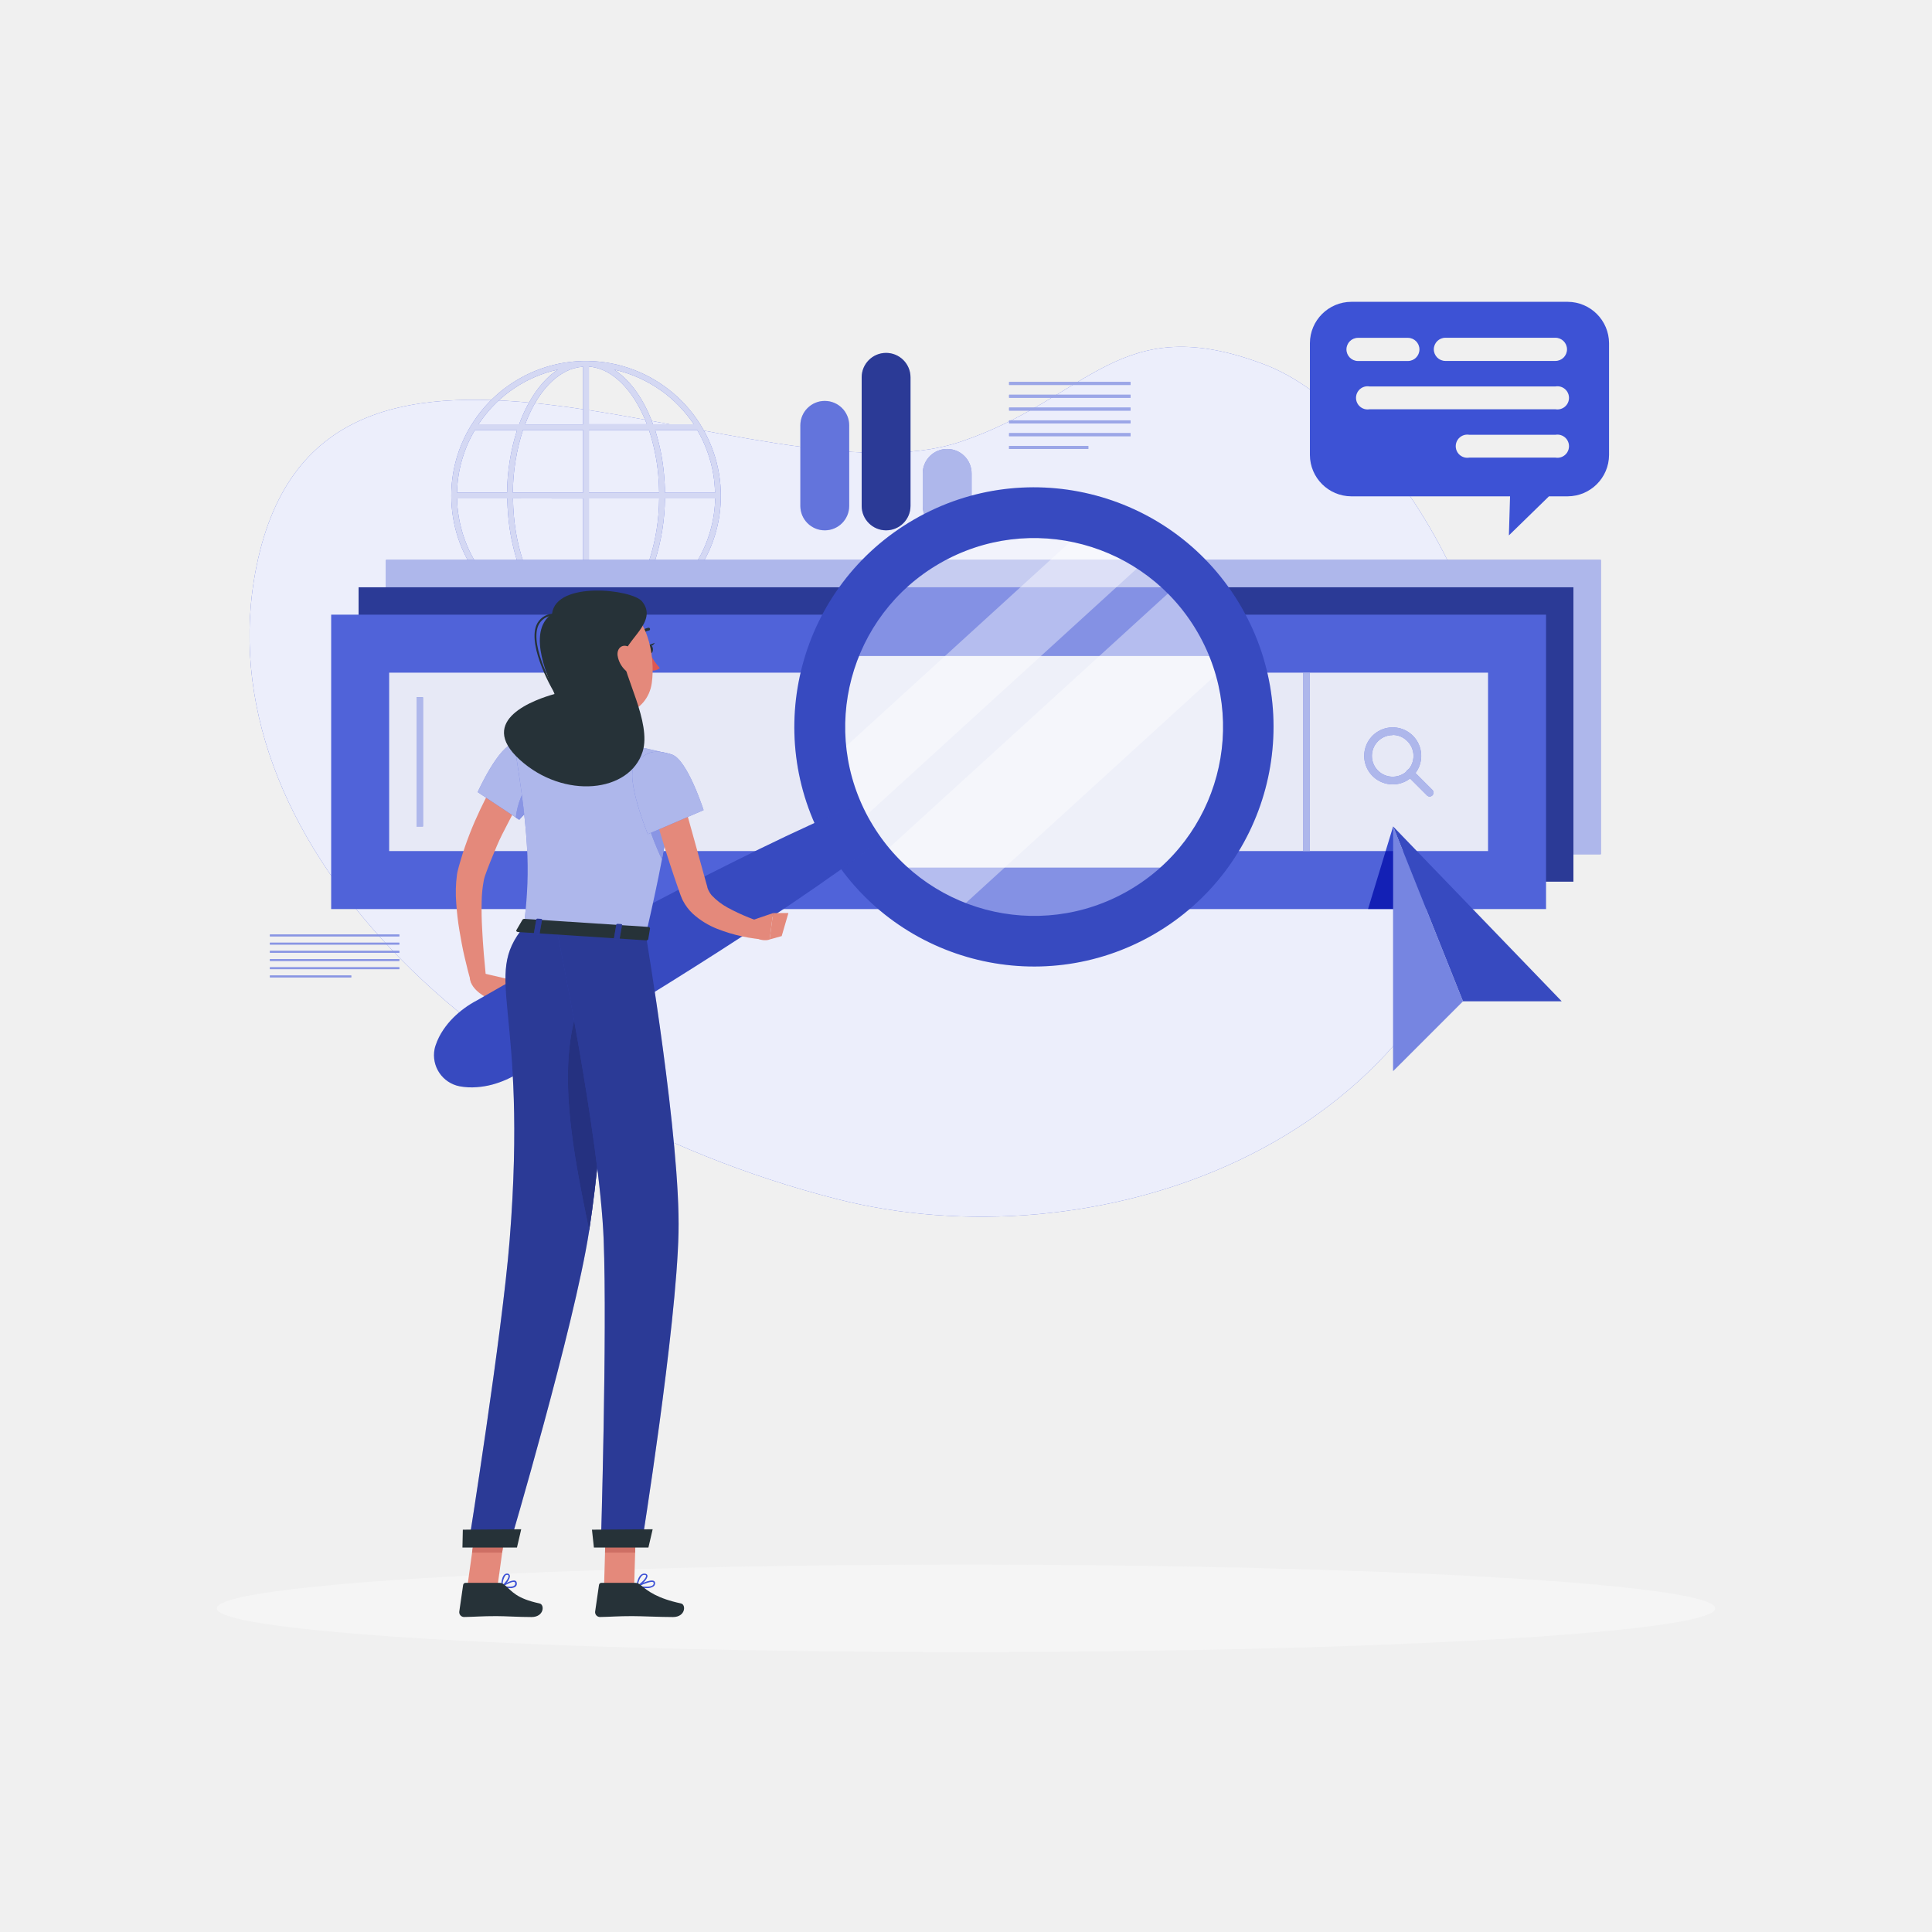
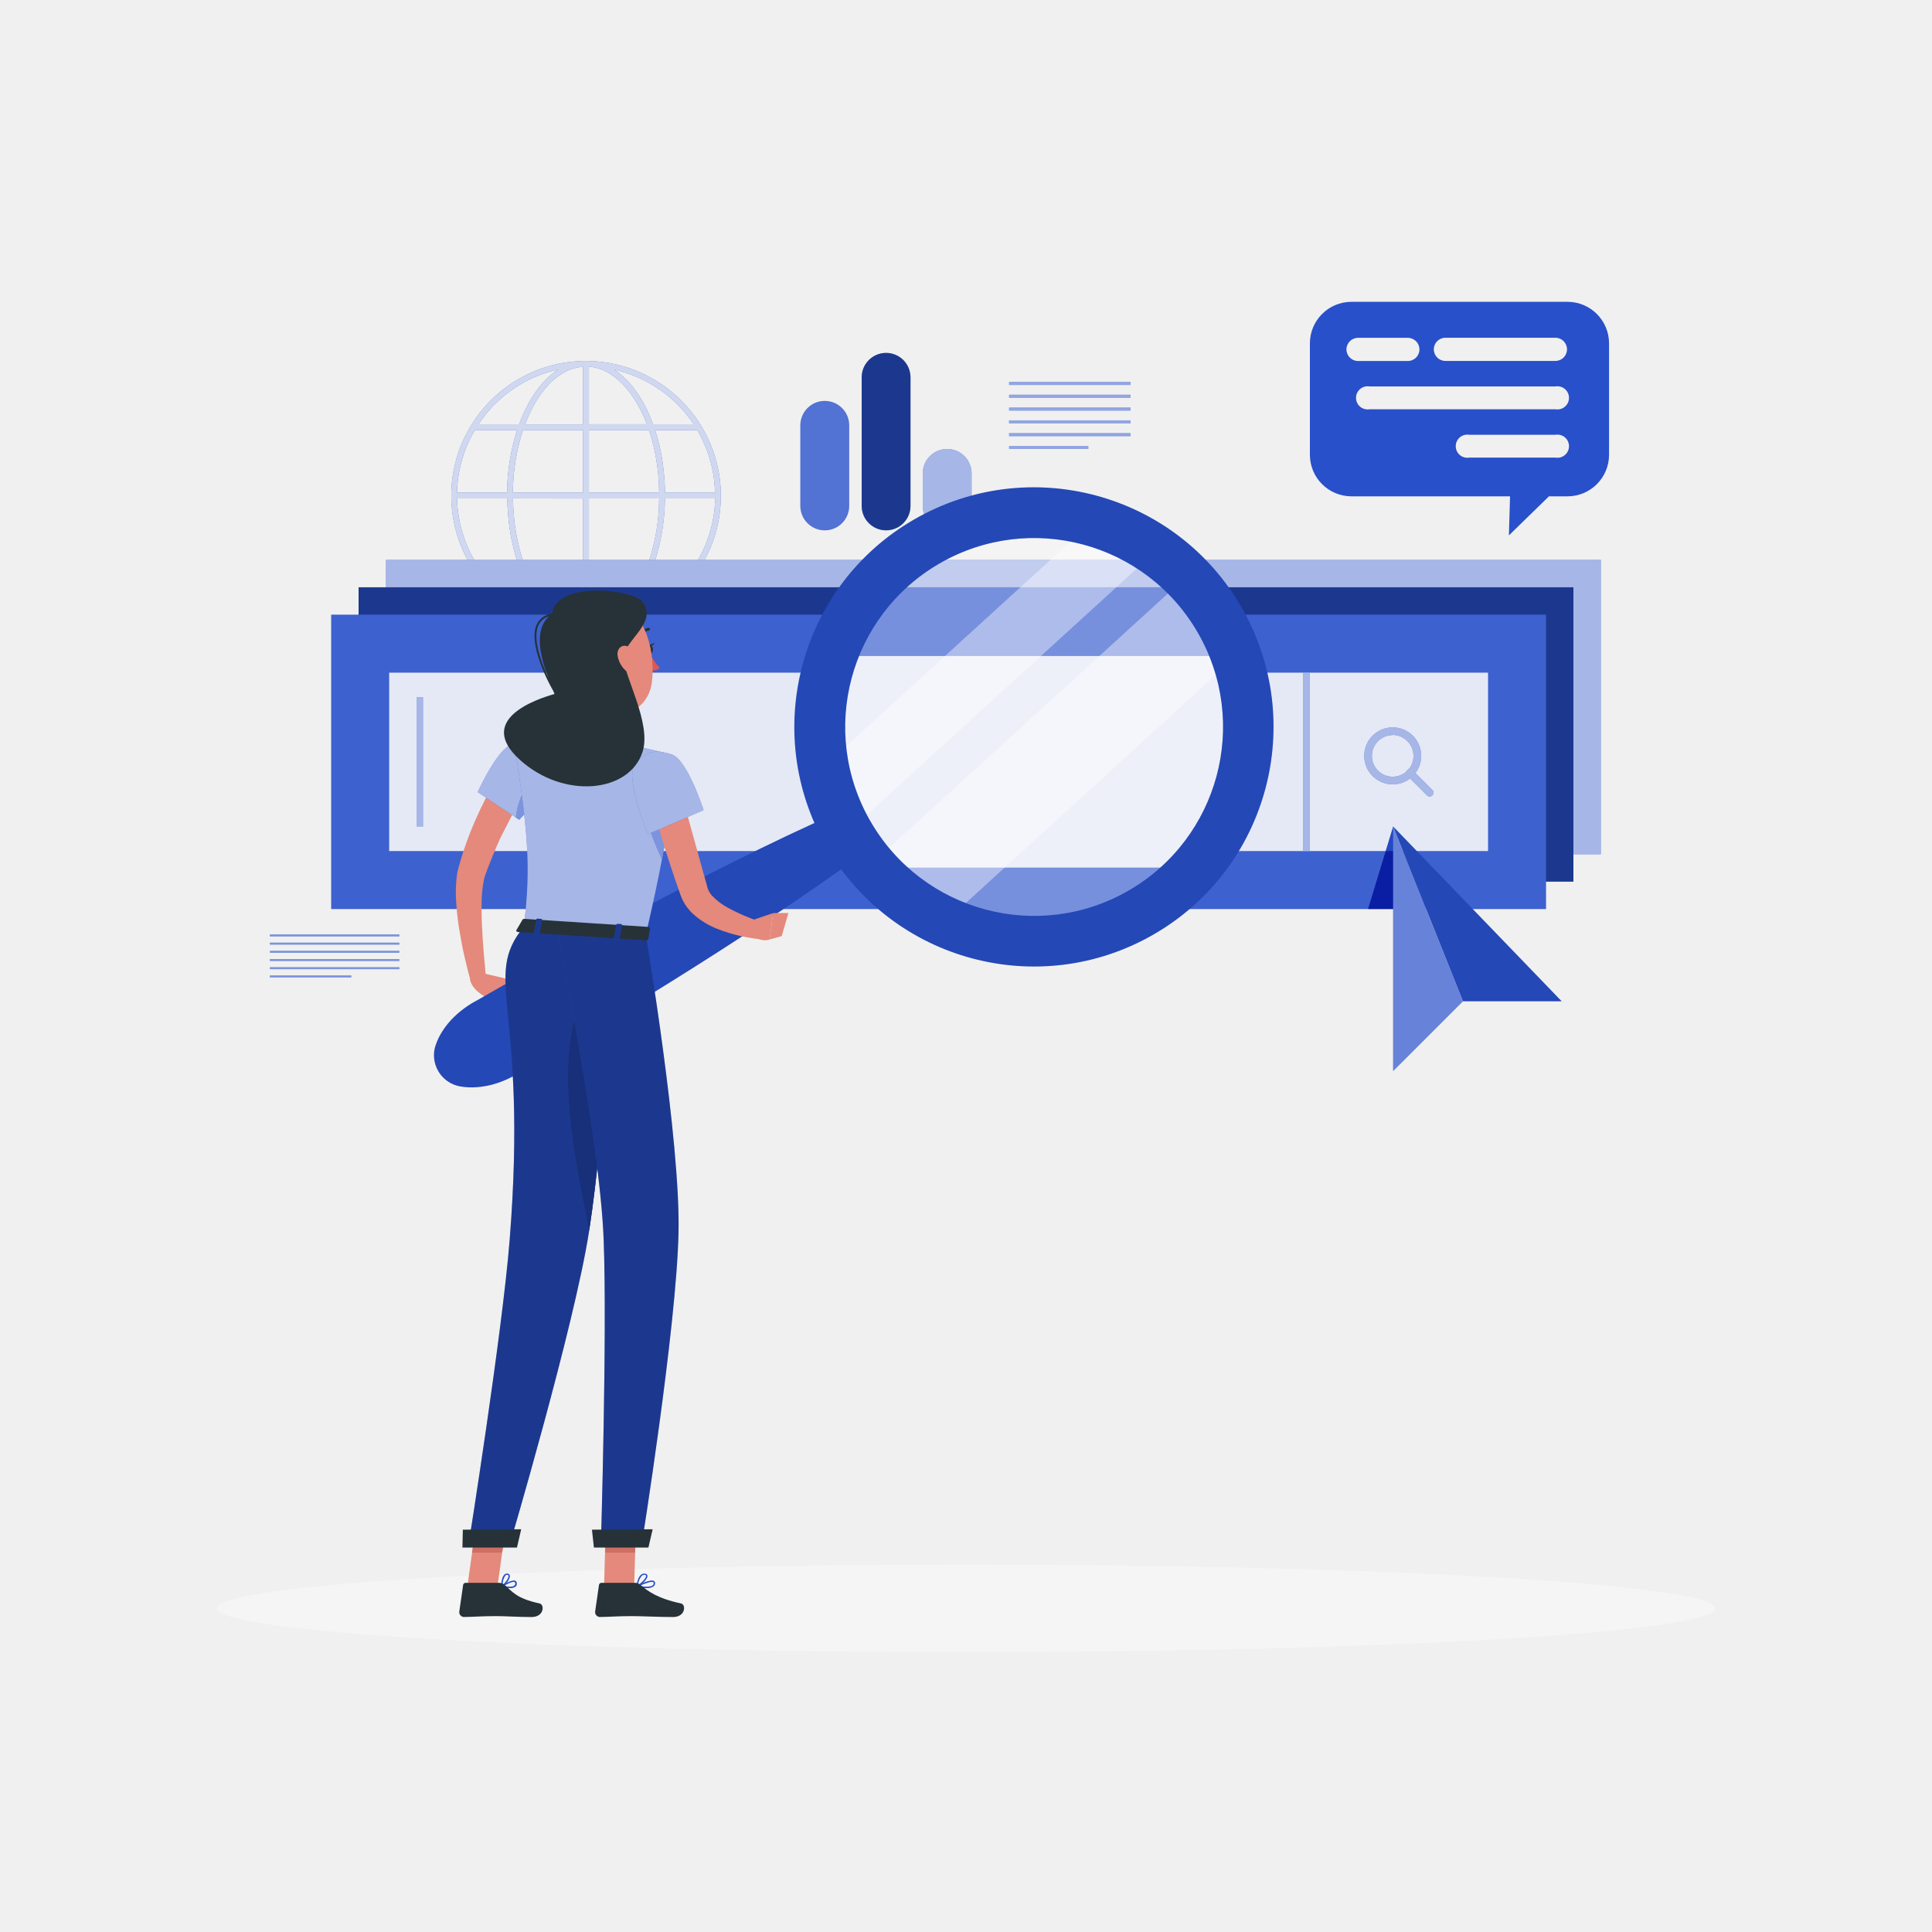
<svg xmlns="http://www.w3.org/2000/svg" viewBox="0 0 500 500">
-   <g id="freepik--background-simple--inject-2">
-     <path d="M248.63,114.31c-51.46,17.37-165-52.8-182.25,32.26-14.18,69.81,57.18,139.86,150,163.69,65.89,16.92,155.29-12.14,170.54-94.21,9.54-51.33-29-109.94-59.43-121.62C289.46,79.85,282.19,103,248.63,114.31Z" style="fill:#3D52D5" />
-     <path d="M248.63,114.31c-51.46,17.37-165-52.8-182.25,32.26-14.18,69.81,57.18,139.86,150,163.69,65.89,16.92,155.29-12.14,170.54-94.21,9.54-51.33-29-109.94-59.43-121.62C289.46,79.85,282.19,103,248.63,114.31Z" style="fill:#fff;opacity:0.9" />
-   </g>
  <g id="freepik--Shadow--inject-2">
    <ellipse cx="250" cy="416.24" rx="193.89" ry="11.32" style="fill:#f5f5f5" />
  </g>
  <g id="freepik--Graphics--inject-2">
-     <path d="M186.55,128.28v0s0,0,0,0a33.71,33.71,0,0,0-.45-5.56,35,35,0,0,0-34.17-29.3h-.3a34.83,34.83,0,0,0-28.26,14.5c-.53.73-1,1.48-1.48,2.23a.86.86,0,0,0-.1.16,34.66,34.66,0,0,0-5,18v.07A34.88,34.88,0,0,0,180,148.63c.52-.73,1-1.47,1.47-2.23a.86.86,0,0,0,.1-.16A34.45,34.45,0,0,0,186.55,128.28Zm-68.27-.79a33,33,0,0,1,4.63-16.2h10.91a55.08,55.08,0,0,0-2.59,16.2Zm17.07-16.2h15.56v16.2H132.73A53.38,53.38,0,0,1,135.35,111.29Zm17.06-1.5V94.87a12.2,12.2,0,0,1,6,2.23c3.71,2.54,6.82,7,9,12.69Zm15.54,1.5a51.81,51.81,0,0,1,2.4,11.55c.15,1.56.22,3.11.24,4.65H152.41v-16.2Zm-19.24-16a10.57,10.57,0,0,1,2.2-.38v14.91h-15C138.71,102.28,143.25,96.8,148.71,95.26Zm2.2,33.73v16.2H135.38A51.25,51.25,0,0,1,133,133.64q-.21-2.34-.24-4.65Zm0,17.7v14.92a12.23,12.23,0,0,1-6-2.23c-3.7-2.54-6.81-7-9-12.69Zm3.7,14.53a10.45,10.45,0,0,1-2.2.38V146.69h15C164.61,154.2,160.07,159.69,154.61,161.22Zm-2.2-16V129h18.18a53.08,53.08,0,0,1-2.62,16.2ZM172.09,129h13a33.12,33.12,0,0,1-4.63,16.2H169.5A55.08,55.08,0,0,0,172.09,129Zm13-1.5h-13c0-1.58-.1-3.18-.25-4.79a52.89,52.89,0,0,0-2.29-11.41h10.89a33.41,33.41,0,0,1,4.19,11.6A35.91,35.91,0,0,1,185.05,127.49Zm-13.87-26.33a33.58,33.58,0,0,1,8.32,8.63H169c-2.24-6.19-5.61-11.09-9.74-13.93l-.32-.21A33.44,33.44,0,0,1,171.18,101.16Zm-26.87-5.49c-4.21,2.77-7.67,7.81-10,14.12H123.85l.73-1.07A33.19,33.19,0,0,1,144.31,95.67Zm-26,33.32h12.95c0,1.58.1,3.18.25,4.79a53.5,53.5,0,0,0,2.29,11.41H122.89a33.21,33.21,0,0,1-4.19-11.6A32.5,32.5,0,0,1,118.28,129Zm5.54,17.7h10.46c2.24,6.19,5.61,11.09,9.74,13.93l.33.21a33.62,33.62,0,0,1-20.53-14.14ZM159,160.81c4.2-2.76,7.66-7.81,10-14.12h10.48c-.24.36-.48.72-.73,1.07A33.15,33.15,0,0,1,159,160.81Z" style="fill:#3D52D5" />
+     <path d="M186.55,128.28v0s0,0,0,0a33.71,33.71,0,0,0-.45-5.56,35,35,0,0,0-34.17-29.3h-.3a34.83,34.83,0,0,0-28.26,14.5c-.53.73-1,1.48-1.48,2.23a.86.86,0,0,0-.1.16,34.66,34.66,0,0,0-5,18v.07A34.88,34.88,0,0,0,180,148.63c.52-.73,1-1.47,1.47-2.23a.86.86,0,0,0,.1-.16A34.45,34.45,0,0,0,186.55,128.28Zm-68.27-.79a33,33,0,0,1,4.63-16.2h10.91a55.08,55.08,0,0,0-2.59,16.2Zm17.07-16.2h15.56v16.2H132.73A53.38,53.38,0,0,1,135.35,111.29Zm17.06-1.5V94.87a12.2,12.2,0,0,1,6,2.23c3.71,2.54,6.82,7,9,12.69Zm15.54,1.5a51.81,51.81,0,0,1,2.4,11.55c.15,1.56.22,3.11.24,4.65H152.41v-16.2Zm-19.24-16a10.57,10.57,0,0,1,2.2-.38v14.91h-15C138.71,102.28,143.25,96.8,148.71,95.26Zm2.2,33.73v16.2H135.38A51.25,51.25,0,0,1,133,133.64q-.21-2.34-.24-4.65Zm0,17.7v14.92a12.23,12.23,0,0,1-6-2.23c-3.7-2.54-6.81-7-9-12.69Zm3.7,14.53a10.45,10.45,0,0,1-2.2.38V146.69h15C164.61,154.2,160.07,159.69,154.61,161.22Zm-2.2-16V129h18.18a53.08,53.08,0,0,1-2.62,16.2ZM172.09,129h13a33.12,33.12,0,0,1-4.63,16.2H169.5A55.08,55.08,0,0,0,172.09,129Zm13-1.5h-13c0-1.58-.1-3.18-.25-4.79a52.89,52.89,0,0,0-2.29-11.41h10.89a33.41,33.41,0,0,1,4.19,11.6A35.91,35.91,0,0,1,185.05,127.49Zm-13.87-26.33a33.58,33.58,0,0,1,8.32,8.63H169c-2.24-6.19-5.61-11.09-9.74-13.93l-.32-.21A33.44,33.44,0,0,1,171.18,101.16Zm-26.87-5.49c-4.21,2.77-7.67,7.81-10,14.12H123.85l.73-1.07A33.19,33.19,0,0,1,144.31,95.67Zm-26,33.32h12.95c0,1.58.1,3.18.25,4.79a53.5,53.5,0,0,0,2.29,11.41H122.89a33.21,33.21,0,0,1-4.19-11.6A32.5,32.5,0,0,1,118.28,129Zm5.54,17.7h10.46c2.24,6.19,5.61,11.09,9.74,13.93l.33.21a33.62,33.62,0,0,1-20.53-14.14ZM159,160.81c4.2-2.76,7.66-7.81,10-14.12h10.48c-.24.36-.48.72-.73,1.07A33.15,33.15,0,0,1,159,160.81Z" style="fill:#2850CA" />
    <path d="M186.55,128.28v0s0,0,0,0a33.71,33.71,0,0,0-.45-5.56,35,35,0,0,0-34.17-29.3h-.3a34.83,34.83,0,0,0-28.26,14.5c-.53.73-1,1.48-1.48,2.23a.86.86,0,0,0-.1.16,34.66,34.66,0,0,0-5,18v.07A34.88,34.88,0,0,0,180,148.63c.52-.73,1-1.47,1.47-2.23a.86.86,0,0,0,.1-.16A34.45,34.45,0,0,0,186.55,128.28Zm-68.27-.79a33,33,0,0,1,4.63-16.2h10.91a55.08,55.08,0,0,0-2.59,16.2Zm17.07-16.2h15.56v16.2H132.73A53.38,53.38,0,0,1,135.35,111.29Zm17.06-1.5V94.87a12.2,12.2,0,0,1,6,2.23c3.71,2.54,6.82,7,9,12.69Zm15.54,1.5a51.81,51.81,0,0,1,2.4,11.55c.15,1.56.22,3.11.24,4.65H152.41v-16.2Zm-19.24-16a10.57,10.57,0,0,1,2.2-.38v14.91h-15C138.71,102.28,143.25,96.8,148.71,95.26Zm2.2,33.73v16.2H135.38A51.25,51.25,0,0,1,133,133.64q-.21-2.34-.24-4.65Zm0,17.7v14.92a12.23,12.23,0,0,1-6-2.23c-3.7-2.54-6.81-7-9-12.69Zm3.7,14.53a10.45,10.45,0,0,1-2.2.38V146.69h15C164.61,154.2,160.07,159.69,154.61,161.22Zm-2.2-16V129h18.18a53.08,53.08,0,0,1-2.62,16.2ZM172.09,129h13a33.12,33.12,0,0,1-4.63,16.2H169.5A55.08,55.08,0,0,0,172.09,129Zm13-1.5h-13c0-1.58-.1-3.18-.25-4.79a52.89,52.89,0,0,0-2.29-11.41h10.89a33.41,33.41,0,0,1,4.19,11.6A35.91,35.91,0,0,1,185.05,127.49Zm-13.87-26.33a33.58,33.58,0,0,1,8.32,8.63H169c-2.24-6.19-5.61-11.09-9.74-13.93l-.32-.21A33.44,33.44,0,0,1,171.18,101.16Zm-26.87-5.49c-4.21,2.77-7.67,7.81-10,14.12H123.85l.73-1.07A33.19,33.19,0,0,1,144.31,95.67Zm-26,33.32h12.95c0,1.58.1,3.18.25,4.79a53.5,53.5,0,0,0,2.29,11.41H122.89a33.21,33.21,0,0,1-4.19-11.6A32.5,32.5,0,0,1,118.28,129Zm5.54,17.7h10.46c2.24,6.19,5.61,11.09,9.74,13.93l.33.21a33.62,33.62,0,0,1-20.53-14.14ZM159,160.81c4.2-2.76,7.66-7.81,10-14.12h10.48c-.24.36-.48.72-.73,1.07A33.15,33.15,0,0,1,159,160.81Z" style="fill:#fafafa;opacity:0.8" />
-     <rect x="99.89" y="144.9" width="314.4" height="76.18" style="fill:#3D52D5" />
+     <rect x="99.89" y="144.9" width="314.4" height="76.18" style="fill:#2850CA" />
    <rect x="99.89" y="144.9" width="314.4" height="76.18" style="fill:#fafafa;opacity:0.6" />
-     <rect x="92.8" y="151.99" width="314.4" height="76.18" style="fill:#3D52D5" />
+     <rect x="92.8" y="151.99" width="314.4" height="76.18" style="fill:#2850CA" />
    <rect x="92.8" y="151.99" width="314.4" height="76.18" style="opacity:0.3" />
-     <rect x="85.71" y="159.08" width="314.4" height="76.18" style="fill:#3D52D5" />
+     <rect x="85.71" y="159.08" width="314.4" height="76.18" style="fill:#2850CA" />
    <rect x="85.71" y="159.08" width="314.4" height="76.18" style="fill:#fafafa;opacity:0.1" />
-     <rect x="219.83" y="54.97" width="46.18" height="284.4" transform="translate(440.08 -45.75) rotate(90)" style="fill:#3D52D5" />
+     <rect x="219.83" y="54.97" width="46.18" height="284.4" transform="translate(440.08 -45.75) rotate(90)" style="fill:#2850CA" />
    <rect x="219.83" y="54.97" width="46.18" height="284.4" transform="translate(440.08 -45.75) rotate(90)" style="fill:#fafafa;opacity:0.9" />
-     <rect x="315.01" y="196.33" width="46.18" height="1.67" transform="translate(140.94 535.27) rotate(-90)" style="fill:#3D52D5" />
+     <rect x="315.01" y="196.33" width="46.18" height="1.67" transform="translate(140.94 535.27) rotate(-90)" style="fill:#2850CA" />
    <rect x="315.01" y="196.33" width="46.18" height="1.67" transform="translate(140.94 535.27) rotate(-90)" style="fill:#fafafa;opacity:0.6" />
-     <rect x="91.91" y="196.33" width="33.44" height="1.67" transform="translate(-88.53 305.8) rotate(-90)" style="fill:#3D52D5" />
+     <rect x="91.91" y="196.33" width="33.44" height="1.67" transform="translate(-88.53 305.8) rotate(-90)" style="fill:#2850CA" />
    <rect x="91.91" y="196.33" width="33.44" height="1.67" transform="translate(-88.53 305.8) rotate(-90)" style="fill:#fafafa;opacity:0.6" />
-     <path d="M360.43,203a7.38,7.38,0,1,1,5.22-12.6h0a7.38,7.38,0,0,1-5.22,12.6Zm0-12.75a5.38,5.38,0,1,0,3.8,1.57h0A5.33,5.33,0,0,0,360.43,190.2Z" style="fill:#3D52D5" />
-     <path d="M370,206.14a1,1,0,0,1-.71-.3l-5.05-5.05a1,1,0,1,1,1.41-1.41l5.05,5.05a1,1,0,0,1,0,1.41A1,1,0,0,1,370,206.14Z" style="fill:#3D52D5" />
+     <path d="M360.43,203a7.38,7.38,0,1,1,5.22-12.6h0a7.38,7.38,0,0,1-5.22,12.6Zm0-12.75a5.38,5.38,0,1,0,3.8,1.57h0A5.33,5.33,0,0,0,360.43,190.2Z" style="fill:#2850CA" />
+     <path d="M370,206.14a1,1,0,0,1-.71-.3l-5.05-5.05a1,1,0,1,1,1.41-1.41l5.05,5.05a1,1,0,0,1,0,1.41A1,1,0,0,1,370,206.14Z" style="fill:#2850CA" />
    <g style="opacity:0.6">
      <path d="M360.43,203a7.38,7.38,0,1,1,5.22-12.6h0a7.38,7.38,0,0,1-5.22,12.6Zm0-12.75a5.38,5.38,0,1,0,3.8,1.57h0A5.33,5.33,0,0,0,360.43,190.2Z" style="fill:#fafafa" />
      <path d="M370,206.14a1,1,0,0,1-.71-.3l-5.05-5.05a1,1,0,1,1,1.41-1.41l5.05,5.05a1,1,0,0,1,0,1.41A1,1,0,0,1,370,206.14Z" style="fill:#fafafa" />
    </g>
-     <rect x="261.15" y="98.85" width="31.44" height="0.78" style="fill:#3D52D5" />
-     <rect x="261.15" y="102.16" width="31.44" height="0.78" style="fill:#3D52D5" />
-     <rect x="261.15" y="105.48" width="31.44" height="0.78" style="fill:#3D52D5" />
-     <rect x="261.15" y="108.79" width="31.44" height="0.78" style="fill:#3D52D5" />
-     <rect x="261.15" y="112.1" width="31.44" height="0.78" style="fill:#3D52D5" />
-     <rect x="261.15" y="115.42" width="20.5" height="0.78" style="fill:#3D52D5" />
+     <rect x="261.15" y="98.85" width="31.44" height="0.78" style="fill:#2850CA" />
+     <rect x="261.15" y="102.16" width="31.44" height="0.78" style="fill:#2850CA" />
+     <rect x="261.15" y="105.48" width="31.44" height="0.78" style="fill:#2850CA" />
+     <rect x="261.15" y="108.79" width="31.44" height="0.78" style="fill:#2850CA" />
+     <rect x="261.15" y="112.1" width="31.44" height="0.78" style="fill:#2850CA" />
+     <rect x="261.15" y="115.42" width="20.5" height="0.78" style="fill:#2850CA" />
    <g style="opacity:0.5">
      <rect x="261.15" y="98.85" width="31.44" height="0.78" style="fill:#fafafa" />
      <rect x="261.15" y="102.16" width="31.44" height="0.78" style="fill:#fafafa" />
      <rect x="261.15" y="105.48" width="31.44" height="0.78" style="fill:#fafafa" />
      <rect x="261.15" y="108.79" width="31.44" height="0.78" style="fill:#fafafa" />
      <rect x="261.15" y="112.1" width="31.44" height="0.78" style="fill:#fafafa" />
      <rect x="261.15" y="115.42" width="20.5" height="0.78" style="fill:#fafafa" />
    </g>
-     <rect x="69.85" y="241.84" width="33.5" height="0.5" style="fill:#3D52D5" />
-     <rect x="69.85" y="243.96" width="33.5" height="0.5" style="fill:#3D52D5" />
-     <rect x="69.85" y="246.08" width="33.5" height="0.5" style="fill:#3D52D5" />
-     <rect x="69.85" y="248.2" width="33.5" height="0.5" style="fill:#3D52D5" />
-     <rect x="69.85" y="250.32" width="33.5" height="0.5" style="fill:#3D52D5" />
-     <rect x="69.85" y="252.45" width="21.06" height="0.5" style="fill:#3D52D5" />
+     <rect x="69.85" y="241.84" width="33.5" height="0.5" style="fill:#2850CA" />
+     <rect x="69.85" y="243.96" width="33.5" height="0.5" style="fill:#2850CA" />
+     <rect x="69.85" y="246.08" width="33.5" height="0.5" style="fill:#2850CA" />
+     <rect x="69.85" y="248.2" width="33.5" height="0.5" style="fill:#2850CA" />
+     <rect x="69.85" y="250.32" width="33.5" height="0.5" style="fill:#2850CA" />
+     <rect x="69.85" y="252.45" width="21.06" height="0.5" style="fill:#2850CA" />
    <g style="opacity:0.4">
      <rect x="69.85" y="241.84" width="33.5" height="0.5" style="fill:#fafafa" />
      <rect x="69.85" y="243.96" width="33.5" height="0.5" style="fill:#fafafa" />
      <rect x="69.85" y="246.08" width="33.5" height="0.5" style="fill:#fafafa" />
      <rect x="69.85" y="248.2" width="33.5" height="0.5" style="fill:#fafafa" />
      <rect x="69.85" y="250.32" width="33.5" height="0.5" style="fill:#fafafa" />
      <rect x="69.85" y="252.45" width="21.06" height="0.5" style="fill:#fafafa" />
    </g>
-     <path d="M213.45,103.76h0a6.32,6.32,0,0,0-6.32,6.32v20.85a6.32,6.32,0,0,0,6.32,6.32h0a6.32,6.32,0,0,0,6.32-6.32V110.08A6.32,6.32,0,0,0,213.45,103.76Z" style="fill:#3D52D5" />
+     <path d="M213.45,103.76h0a6.32,6.32,0,0,0-6.32,6.32v20.85a6.32,6.32,0,0,0,6.32,6.32h0a6.32,6.32,0,0,0,6.32-6.32V110.08A6.32,6.32,0,0,0,213.45,103.76Z" style="fill:#2850CA" />
    <path d="M213.45,103.76h0a6.32,6.32,0,0,0-6.32,6.32v20.85a6.32,6.32,0,0,0,6.32,6.32h0a6.32,6.32,0,0,0,6.32-6.32V110.08A6.32,6.32,0,0,0,213.45,103.76Z" style="fill:#fafafa;opacity:0.2" />
-     <path d="M229.29,91.33h0A6.32,6.32,0,0,0,223,97.65v33.28a6.32,6.32,0,0,0,6.32,6.32h0a6.32,6.32,0,0,0,6.32-6.32V97.65A6.32,6.32,0,0,0,229.29,91.33Z" style="fill:#3D52D5" />
+     <path d="M229.29,91.33h0A6.32,6.32,0,0,0,223,97.65v33.28a6.32,6.32,0,0,0,6.32,6.32h0a6.32,6.32,0,0,0,6.32-6.32V97.65A6.32,6.32,0,0,0,229.29,91.33Z" style="fill:#2850CA" />
    <path d="M229.29,91.33h0A6.32,6.32,0,0,0,223,97.65v33.28a6.32,6.32,0,0,0,6.32,6.32h0a6.32,6.32,0,0,0,6.32-6.32V97.65A6.32,6.32,0,0,0,229.29,91.33Z" style="opacity:0.3" />
-     <path d="M245.12,116.19h0a6.32,6.32,0,0,0-6.32,6.32v8.42a6.32,6.32,0,0,0,6.32,6.32h0a6.32,6.32,0,0,0,6.33-6.32v-8.42A6.32,6.32,0,0,0,245.12,116.19Z" style="fill:#3D52D5" />
+     <path d="M245.12,116.19h0a6.32,6.32,0,0,0-6.32,6.32v8.42a6.32,6.32,0,0,0,6.32,6.32h0a6.32,6.32,0,0,0,6.33-6.32v-8.42A6.32,6.32,0,0,0,245.12,116.19Z" style="fill:#2850CA" />
    <path d="M245.12,116.19h0a6.32,6.32,0,0,0-6.32,6.32v8.42a6.32,6.32,0,0,0,6.32,6.32h0a6.32,6.32,0,0,0,6.33-6.32v-8.42A6.32,6.32,0,0,0,245.12,116.19Z" style="fill:#fafafa;opacity:0.6" />
-     <polyline points="378.61 259.13 404.16 259.13 360.54 213.89 360.54 213.89 378.61 259.13" style="fill:#3D52D5" />
+     <polyline points="378.61 259.13 404.16 259.13 360.54 213.89 360.54 213.89 378.61 259.13" style="fill:#2850CA" />
    <g style="opacity:0.1">
      <polyline points="378.61 259.13 404.16 259.13 360.54 213.89 360.54 213.89 378.61 259.13" />
    </g>
-     <polygon points="354.05 235.25 360.54 213.89 364.22 235.25 354.05 235.25" style="fill:#3D52D5;mix-blend-mode:multiply" />
-     <polygon points="360.54 213.89 360.54 277.19 365.06 272.68 378.61 259.13 360.54 213.89" style="fill:#3D52D5" />
+     <polygon points="354.05 235.25 360.54 213.89 364.22 235.25 354.05 235.25" style="fill:#2850CA;mix-blend-mode:multiply" />
+     <polygon points="360.54 213.89 360.54 277.19 365.06 272.68 378.61 259.13 360.54 213.89" style="fill:#2850CA" />
    <polygon points="360.54 213.89 360.54 277.19 365.06 272.68 378.61 259.13 360.54 213.89" style="fill:#fafafa;opacity:0.3" />
-     <path d="M405.72,78.11h-56A10.76,10.76,0,0,0,339,88.82v28.92a10.76,10.76,0,0,0,10.71,10.71h41.09l-.3,10.11,10.37-10.11h4.83a10.76,10.76,0,0,0,10.72-10.71V88.82A10.76,10.76,0,0,0,405.72,78.11ZM348.46,90.43a3,3,0,0,1,3-3h12.89a3,3,0,0,1,0,6H351.45A3,3,0,0,1,348.46,90.43Zm54.08,28H380.26a3,3,0,1,1,0-5.91h22.28a3,3,0,1,1,0,5.91Zm0-12.51H354.45a3,3,0,1,1,0-5.91h48.09a3,3,0,1,1,0,5.91Zm0-12.51H374.07a3,3,0,0,1,0-6h28.47a3,3,0,0,1,0,6Z" style="fill:#3D52D5" />
+     <path d="M405.72,78.11h-56A10.76,10.76,0,0,0,339,88.82v28.92a10.76,10.76,0,0,0,10.71,10.71h41.09l-.3,10.11,10.37-10.11h4.83a10.76,10.76,0,0,0,10.72-10.71V88.82A10.76,10.76,0,0,0,405.72,78.11ZM348.46,90.43a3,3,0,0,1,3-3h12.89a3,3,0,0,1,0,6H351.45A3,3,0,0,1,348.46,90.43Zm54.08,28H380.26a3,3,0,1,1,0-5.91h22.28a3,3,0,1,1,0,5.91Zm0-12.51H354.45a3,3,0,1,1,0-5.91h48.09a3,3,0,1,1,0,5.91Zm0-12.51H374.07a3,3,0,0,1,0-6h28.47a3,3,0,0,1,0,6Z" style="fill:#2850CA" />
  </g>
  <g id="freepik--Character--inject-2">
-     <path d="M318.14,169.78A53.7,53.7,0,0,0,307.39,152H227.88a53.7,53.7,0,0,0-10.75,17.78l11,54.76a53.73,53.73,0,0,0,90-54.76Z" style="fill:#3D52D5" />
+     <path d="M318.14,169.78A53.7,53.7,0,0,0,307.39,152H227.88a53.7,53.7,0,0,0-10.75,17.78l11,54.76a53.73,53.73,0,0,0,90-54.76Z" style="fill:#2850CA" />
    <path d="M318.14,169.78A53.7,53.7,0,0,0,307.39,152H227.88a53.7,53.7,0,0,0-10.75,17.78l11,54.76a53.73,53.73,0,0,0,90-54.76Z" style="fill:#fafafa;opacity:0.1" />
-     <path d="M321.31,190.61a53.55,53.55,0,0,1-14.16,33.93h-79a53.81,53.81,0,0,1-11-54.76h101A53.42,53.42,0,0,1,321.31,190.61Z" style="fill:#3D52D5" />
+     <path d="M321.31,190.61a53.55,53.55,0,0,1-14.16,33.93h-79a53.81,53.81,0,0,1-11-54.76h101A53.42,53.42,0,0,1,321.31,190.61Z" style="fill:#2850CA" />
    <path d="M321.31,190.61a53.55,53.55,0,0,1-14.16,33.93h-79a53.81,53.81,0,0,1-11-54.76h101A53.42,53.42,0,0,1,321.31,190.61Z" style="fill:#fafafa;opacity:0.9" />
    <path d="M321.31,190.61a53.61,53.61,0,1,1-3.17-20.83A53.55,53.55,0,0,1,321.31,190.61Z" style="fill:#fff;opacity:0.3" />
    <path d="M297.92,143.76l-77.26,70.46q-.58-1.07-1.14-2.16a53,53,0,0,1-4.87-15h0l66.73-60.86A53.42,53.42,0,0,1,297.92,143.76Z" style="fill:#fff;opacity:0.4" />
    <path d="M318.59,171.07,246,237.31a53.68,53.68,0,0,1-19.48-14.64l79.32-72.34A53.75,53.75,0,0,1,318.59,171.07Z" style="fill:#fff;opacity:0.4" />
-     <path d="M321.29,157.15a62,62,0,1,0-22.66,84.64A62,62,0,0,0,321.29,157.15Zm-96,55.44a48.89,48.89,0,1,1,66.79,17.89A48.88,48.88,0,0,1,225.3,212.59Z" style="fill:#3D52D5" />
+     <path d="M321.29,157.15a62,62,0,1,0-22.66,84.64A62,62,0,0,0,321.29,157.15Zm-96,55.44a48.89,48.89,0,1,1,66.79,17.89A48.88,48.88,0,0,1,225.3,212.59Z" style="fill:#2850CA" />
    <path d="M321.29,157.15a62,62,0,1,0-22.66,84.64A62,62,0,0,0,321.29,157.15Zm-96,55.44a48.89,48.89,0,1,1,66.79,17.89A48.88,48.88,0,0,1,225.3,212.59Z" style="opacity:0.1" />
    <path d="M125.06,251.89l7.66,1.78-6.35,4.74s-4.55-2.06-4.76-5.29Z" style="fill:#e4897b" />
    <polygon points="136.82 258.77 131.3 262.45 126.37 258.41 132.72 253.68 136.82 258.77" style="fill:#e4897b" />
-     <path d="M223.47,220.78c-8.14,6-16.49,11.7-24.88,17.27s-16.89,11-25.43,16.33S156,264.93,147.35,270c-4.32,2.58-8.68,5.08-13,7.62a25.32,25.32,0,0,1-6.94,3.07,21.75,21.75,0,0,1-4,.67,17,17,0,0,1-4.49-.23,8.2,8.2,0,0,1-6.45-9.65,7,7,0,0,1,.28-1,16.56,16.56,0,0,1,2-4,21.22,21.22,0,0,1,2.56-3.1,25.52,25.52,0,0,1,6.13-4.48c4.37-2.49,8.71-5,13.11-7.47,8.76-4.95,17.6-9.77,26.46-14.53s17.83-9.37,26.85-13.87,18.11-8.88,27.39-12.92a6.21,6.21,0,0,1,6.18,10.69Z" style="fill:#3D52D5" />
+     <path d="M223.47,220.78c-8.14,6-16.49,11.7-24.88,17.27s-16.89,11-25.43,16.33S156,264.93,147.35,270c-4.32,2.58-8.68,5.08-13,7.62a25.32,25.32,0,0,1-6.94,3.07,21.75,21.75,0,0,1-4,.67,17,17,0,0,1-4.49-.23,8.2,8.2,0,0,1-6.45-9.65,7,7,0,0,1,.28-1,16.56,16.56,0,0,1,2-4,21.22,21.22,0,0,1,2.56-3.1,25.52,25.52,0,0,1,6.13-4.48c4.37-2.49,8.71-5,13.11-7.47,8.76-4.95,17.6-9.77,26.46-14.53s17.83-9.37,26.85-13.87,18.11-8.88,27.39-12.92a6.21,6.21,0,0,1,6.18,10.69Z" style="fill:#2850CA" />
    <path d="M223.47,220.78c-8.14,6-16.49,11.7-24.88,17.27s-16.89,11-25.43,16.33S156,264.93,147.35,270c-4.32,2.58-8.68,5.08-13,7.62a25.32,25.32,0,0,1-6.94,3.07,21.75,21.75,0,0,1-4,.67,17,17,0,0,1-4.49-.23,8.2,8.2,0,0,1-6.45-9.65,7,7,0,0,1,.28-1,16.56,16.56,0,0,1,2-4,21.22,21.22,0,0,1,2.56-3.1,25.52,25.52,0,0,1,6.13-4.48c4.37-2.49,8.71-5,13.11-7.47,8.76-4.95,17.6-9.77,26.46-14.53s17.83-9.37,26.85-13.87,18.11-8.88,27.39-12.92a6.21,6.21,0,0,1,6.18,10.69Z" style="opacity:0.1" />
    <path d="M136.16,204.52c-.5.81-1.07,1.79-1.61,2.71s-1.07,1.88-1.57,2.85c-1,1.91-2,3.85-3,5.82s-1.81,4-2.63,6c-.4,1-.82,2-1.19,3l-.56,1.53c-.11.29-.13.41-.2.62s-.1.41-.16.61a31.13,31.13,0,0,0-.59,6c-.05,2.15,0,4.34.12,6.55s.24,4.43.44,6.65.4,4.48.61,6.68l-3.86.79c-.68-2.23-1.21-4.45-1.74-6.7s-.93-4.51-1.32-6.81-.65-4.61-.82-7a34.78,34.78,0,0,1,.19-7.51c.06-.35.11-.68.2-1s.18-.77.26-1l.49-1.7c.32-1.13.69-2.25,1.07-3.36.77-2.23,1.61-4.42,2.55-6.58s1.94-4.27,3-6.35c.55-1,1.13-2.07,1.72-3.1s1.18-2,1.92-3.09Z" style="fill:#e4897b" />
-     <path d="M131.89,411a9.4,9.4,0,0,1-2-.28.17.17,0,0,1-.14-.14.19.19,0,0,1,.08-.19c.27-.18,2.63-1.7,3.54-1.29a.62.62,0,0,1,.36.52,1,1,0,0,1-.3,1A2.26,2.26,0,0,1,131.89,411Zm-1.53-.54c1.36.27,2.38.22,2.77-.14a.68.68,0,0,0,.19-.65.27.27,0,0,0-.16-.24C132.69,409.22,131.32,409.88,130.36,410.46Z" style="fill:#3D52D5" />
-     <path d="M129.88,410.73a.16.16,0,0,1-.09,0,.17.17,0,0,1-.09-.16c0-.09,0-2.33.85-3.08a1,1,0,0,1,.78-.25.64.64,0,0,1,.62.52c.18.87-1.24,2.55-2,3A.16.16,0,0,1,129.88,410.73Zm1.33-3.16a.62.62,0,0,0-.41.16,4.18,4.18,0,0,0-.72,2.46c.74-.6,1.62-1.86,1.51-2.39,0-.09-.07-.19-.3-.22Z" style="fill:#3D52D5" />
-     <path d="M167.31,411a12.52,12.52,0,0,1-2.45-.28.17.17,0,0,1-.15-.15.19.19,0,0,1,.1-.19c.35-.18,3.45-1.76,4.4-1.24a.59.59,0,0,1,.32.49,1,1,0,0,1-.34.89A2.9,2.9,0,0,1,167.31,411Zm-1.84-.54c1.73.29,3,.21,3.48-.21a.68.68,0,0,0,.21-.59.23.23,0,0,0-.12-.2C168.52,409.18,166.74,409.85,165.47,410.46Z" style="fill:#3D52D5" />
-     <path d="M164.89,410.73a.13.13,0,0,1-.1,0,.15.15,0,0,1-.08-.16c0-.09.19-2.19,1.16-3a1.39,1.39,0,0,1,1-.32c.51.05.65.31.69.52.14.88-1.69,2.56-2.62,3Zm1.86-3.16a1,1,0,0,0-.64.24,4.29,4.29,0,0,0-1,2.4c.94-.57,2.19-1.89,2.1-2.42,0,0,0-.18-.36-.21Z" style="fill:#3D52D5" />
+     <path d="M131.89,411a9.4,9.4,0,0,1-2-.28.17.17,0,0,1-.14-.14.19.19,0,0,1,.08-.19c.27-.18,2.63-1.7,3.54-1.29a.62.62,0,0,1,.36.52,1,1,0,0,1-.3,1A2.26,2.26,0,0,1,131.89,411Zm-1.53-.54c1.36.27,2.38.22,2.77-.14a.68.68,0,0,0,.19-.65.27.27,0,0,0-.16-.24C132.69,409.22,131.32,409.88,130.36,410.46Z" style="fill:#2850CA" />
+     <path d="M129.88,410.73a.16.16,0,0,1-.09,0,.17.17,0,0,1-.09-.16c0-.09,0-2.33.85-3.08a1,1,0,0,1,.78-.25.64.64,0,0,1,.62.52c.18.87-1.24,2.55-2,3A.16.16,0,0,1,129.88,410.73Zm1.33-3.16a.62.62,0,0,0-.41.16,4.18,4.18,0,0,0-.72,2.46c.74-.6,1.62-1.86,1.51-2.39,0-.09-.07-.19-.3-.22Z" style="fill:#2850CA" />
+     <path d="M167.31,411a12.52,12.52,0,0,1-2.45-.28.17.17,0,0,1-.15-.15.19.19,0,0,1,.1-.19c.35-.18,3.45-1.76,4.4-1.24a.59.59,0,0,1,.32.49,1,1,0,0,1-.34.89A2.9,2.9,0,0,1,167.31,411Zm-1.84-.54c1.73.29,3,.21,3.48-.21a.68.68,0,0,0,.21-.59.23.23,0,0,0-.12-.2C168.52,409.18,166.74,409.85,165.47,410.46Z" style="fill:#2850CA" />
+     <path d="M164.89,410.73a.13.13,0,0,1-.1,0,.15.15,0,0,1-.08-.16c0-.09.19-2.19,1.16-3a1.39,1.39,0,0,1,1-.32c.51.05.65.31.69.52.14.88-1.69,2.56-2.62,3Zm1.86-3.16a1,1,0,0,0-.64.24,4.29,4.29,0,0,0-1,2.4c.94-.57,2.19-1.89,2.1-2.42,0,0,0-.18-.36-.21Z" style="fill:#2850CA" />
    <path d="M148,174.49c.61,4.67,2,14.14-1.38,17,0,0,1,4.76,9.52,5.31,9.42.61,4.8-4.38,4.8-4.38-5.06-1.56-4.68-5.37-3.55-8.89Z" style="fill:#e4897b" />
    <path d="M165.47,165a.34.34,0,0,1-.17-.05.36.36,0,0,1-.15-.5,3.65,3.65,0,0,1,2.73-2,.37.37,0,0,1,.07.73h0a3,3,0,0,0-2.15,1.58A.4.4,0,0,1,165.47,165Z" style="fill:#263238" />
    <path d="M168.16,169.1a16.73,16.73,0,0,0,2.6,3.78,2.7,2.7,0,0,1-2.19.63Z" style="fill:#de5753" />
    <path d="M167.5,168.08c.06.63.44,1.1.84,1.06s.7-.57.64-1.2-.44-1.1-.85-1.06S167.44,167.46,167.5,168.08Z" style="fill:#263238" />
    <path d="M168,166.93l1.46-.57S168.76,167.6,168,166.93Z" style="fill:#263238" />
    <polygon points="156.33 410.54 164.12 410.54 164.64 392.52 156.85 392.52 156.33 410.54" style="fill:#e4897b" />
    <polygon points="120.96 410.54 128.75 410.54 131.25 392.52 123.47 392.52 120.96 410.54" style="fill:#e4897b" />
    <path d="M129.23,409.64h-8.75a.62.62,0,0,0-.62.53l-1,6.92a1.25,1.25,0,0,0,1.24,1.39c3-.05,4.52-.23,8.37-.23,2.36,0,5.82.24,9.09.24s3.44-3.23,2.08-3.52c-6.1-1.31-7.06-3.12-9.12-4.85A2,2,0,0,0,129.23,409.64Z" style="fill:#263238" />
    <path d="M164.38,409.64h-8.74a.61.61,0,0,0-.62.53l-1,6.92a1.26,1.26,0,0,0,1.25,1.39c3-.05,4.52-.23,8.36-.23,2.37,0,7.26.24,10.53.24s3.44-3.23,2.08-3.52c-6.1-1.31-8.5-3.12-10.56-4.85A2,2,0,0,0,164.38,409.64Z" style="fill:#263238" />
    <polygon points="164.63 392.52 164.37 401.81 156.58 401.81 156.85 392.52 164.63 392.52" style="fill:#ce6f64" />
    <polygon points="123.46 392.52 131.25 392.52 129.96 401.81 122.17 401.81 123.46 392.52" style="fill:#ce6f64" />
-     <path d="M139.48,205.72a39.94,39.94,0,0,1-5.11,6.42l-.89-.59L123.62,205S129,193,133.05,192.39c3.87-.62,6.69,3.38,8,7.66C141.55,201.6,140.72,203.7,139.48,205.72Z" style="fill:#3D52D5" />
+     <path d="M139.48,205.72a39.94,39.94,0,0,1-5.11,6.42l-.89-.59L123.62,205S129,193,133.05,192.39c3.87-.62,6.69,3.38,8,7.66C141.55,201.6,140.72,203.7,139.48,205.72Z" style="fill:#2850CA" />
    <path d="M139.48,205.72a39.94,39.94,0,0,1-5.11,6.42l-.89-.59L123.62,205S129,193,133.05,192.39c3.87-.62,6.69,3.38,8,7.66C141.55,201.6,140.72,203.7,139.48,205.72Z" style="fill:#fafafa;opacity:0.6" />
-     <path d="M139.48,205.72a39.94,39.94,0,0,1-5.11,6.42l-.89-.59c.44-3.6,1.84-7.17,3.44-8.3C137.9,203.35,138.77,204.39,139.48,205.72Z" style="fill:#3D52D5" />
+     <path d="M139.48,205.72a39.94,39.94,0,0,1-5.11,6.42l-.89-.59c.44-3.6,1.84-7.17,3.44-8.3C137.9,203.35,138.77,204.39,139.48,205.72Z" style="fill:#2850CA" />
    <path d="M139.48,205.72a39.94,39.94,0,0,1-5.11,6.42l-.89-.59c.44-3.6,1.84-7.17,3.44-8.3C137.9,203.35,138.77,204.39,139.48,205.72Z" style="fill:#fafafa;opacity:0.4" />
-     <path d="M173.21,211.71h0c-.47,3-1.08,6.53-1.9,10.72-1,5.36-2.4,11.79-4.17,19.48l-31.55-2c1.36-12.81,1.89-20.73-2.54-47.48a92.82,92.82,0,0,1,13.52-.89,100.56,100.56,0,0,1,14.32.93c6.12,1,13,2.84,13,2.84S175.65,196,173.21,211.71Z" style="fill:#3D52D5" />
+     <path d="M173.21,211.71h0c-.47,3-1.08,6.53-1.9,10.72-1,5.36-2.4,11.79-4.17,19.48l-31.55-2c1.36-12.81,1.89-20.73-2.54-47.48a92.82,92.82,0,0,1,13.52-.89,100.56,100.56,0,0,1,14.32.93c6.12,1,13,2.84,13,2.84S175.65,196,173.21,211.71Z" style="fill:#2850CA" />
    <path d="M173.21,211.71h0c-.47,3-1.08,6.53-1.9,10.72-1,5.36-2.4,11.79-4.17,19.48l-31.55-2c1.36-12.81,1.89-20.73-2.54-47.48a92.82,92.82,0,0,1,13.52-.89,100.56,100.56,0,0,1,14.32.93c6.12,1,13,2.84,13,2.84S175.65,196,173.21,211.71Z" style="fill:#fafafa;opacity:0.6" />
-     <path d="M173.21,211.71h0c-.47,3-1.08,6.53-1.9,10.72A77.48,77.48,0,0,1,167,211h5.86Z" style="fill:#3D52D5" />
+     <path d="M173.21,211.71h0c-.47,3-1.08,6.53-1.9,10.72A77.48,77.48,0,0,1,167,211h5.86Z" style="fill:#2850CA" />
    <path d="M173.21,211.71h0c-.47,3-1.08,6.53-1.9,10.72A77.48,77.48,0,0,1,167,211h5.86Z" style="fill:#fafafa;opacity:0.4" />
    <path d="M146.28,167.92c1.19,7.63,1.54,10.89,5.79,14.46,6.39,5.38,15.5,2.24,16.61-5.6,1-7.05-1.12-18.35-8.93-20.69A10.53,10.53,0,0,0,146.28,167.92Z" style="fill:#e4897b" />
-     <path d="M158.8,241.37s-.5,13.89-1.7,31.41c-1,14.7-2.51,31.94-4.62,45.68l-.06.38C148.63,343.16,131.84,400,131.84,400H121.22s8.75-54.9,10.67-79c4.87-60.87-7.33-67.76,3.7-81.18Z" style="fill:#3D52D5" />
+     <path d="M158.8,241.37s-.5,13.89-1.7,31.41c-1,14.7-2.51,31.94-4.62,45.68l-.06.38C148.63,343.16,131.84,400,131.84,400H121.22s8.75-54.9,10.67-79c4.87-60.87-7.33-67.76,3.7-81.18Z" style="fill:#2850CA" />
    <path d="M158.8,241.37s-.5,13.89-1.7,31.41c-1,14.7-2.51,31.94-4.62,45.68l-.06.38C148.63,343.16,131.84,400,131.84,400H121.22s8.75-54.9,10.67-79c4.87-60.87-7.33-67.76,3.7-81.18Z" style="opacity:0.3" />
-     <path d="M157.1,272.78c-1,14.7-2.51,31.94-4.62,45.68-3.59-17.85-9.49-43.92-1.57-61C152.8,262.31,155,267.79,157.1,272.78Z" style="fill:#3D52D5" />
+     <path d="M157.1,272.78c-1,14.7-2.51,31.94-4.62,45.68-3.59-17.85-9.49-43.92-1.57-61C152.8,262.31,155,267.79,157.1,272.78Z" style="fill:#2850CA" />
    <path d="M157.1,272.78c-1,14.7-2.51,31.94-4.62,45.68-3.59-17.85-9.49-43.92-1.57-61C152.8,262.31,155,267.79,157.1,272.78Z" style="opacity:0.4" />
-     <path d="M167.14,241.92s9,53.34,8.46,77.08c-.53,24.7-9.58,81-9.58,81H155.5s1.66-54.87.73-79.12c-1-26.44-12.2-80.47-12.2-80.47Z" style="fill:#3D52D5" />
+     <path d="M167.14,241.92s9,53.34,8.46,77.08c-.53,24.7-9.58,81-9.58,81H155.5s1.66-54.87.73-79.12c-1-26.44-12.2-80.47-12.2-80.47Z" style="fill:#2850CA" />
    <path d="M167.14,241.92s9,53.34,8.46,77.08c-.53,24.7-9.58,81-9.58,81H155.5s1.66-54.87.73-79.12c-1-26.44-12.2-80.47-12.2-80.47Z" style="opacity:0.3" />
    <polygon points="153.7 400.5 167.81 400.5 168.91 395.77 153.2 395.88 153.7 400.5" style="fill:#263238" />
    <polygon points="119.68 400.5 133.79 400.5 134.89 395.77 119.78 395.88 119.68 400.5" style="fill:#263238" />
    <path d="M135.23,238l-1.6,2.74c-.13.21.12.45.48.47l33.09,2.15c.28,0,.53-.1.56-.28l.47-2.81c0-.19-.21-.37-.52-.39l-32-2.08A.61.61,0,0,0,135.23,238Z" style="fill:#263238" />
-     <path d="M139.29,241.84l-.85-.06c-.17,0-.3-.11-.28-.21l.64-3.65c0-.1.17-.18.34-.17l.86.05c.17,0,.29.11.28.22l-.64,3.64C139.62,241.77,139.46,241.85,139.29,241.84Z" style="fill:#3D52D5" />
+     <path d="M139.29,241.84l-.85-.06c-.17,0-.3-.11-.28-.21l.64-3.65c0-.1.17-.18.34-.17l.86.05c.17,0,.29.11.28.22l-.64,3.64C139.62,241.77,139.46,241.85,139.29,241.84Z" style="fill:#2850CA" />
    <path d="M139.29,241.84l-.85-.06c-.17,0-.3-.11-.28-.21l.64-3.65c0-.1.17-.18.34-.17l.86.05c.17,0,.29.11.28.22l-.64,3.64C139.62,241.77,139.46,241.85,139.29,241.84Z" style="opacity:0.3" />
-     <path d="M160,243.18l-.85-.05c-.17,0-.3-.11-.28-.22l.64-3.64c0-.11.17-.18.35-.17l.85.05c.17,0,.3.11.28.22l-.64,3.64C160.36,243.12,160.2,243.19,160,243.18Z" style="fill:#3D52D5" />
+     <path d="M160,243.18l-.85-.05c-.17,0-.3-.11-.28-.22l.64-3.64c0-.11.17-.18.35-.17l.85.05c.17,0,.3.11.28.22l-.64,3.64C160.36,243.12,160.2,243.19,160,243.18Z" style="fill:#2850CA" />
    <path d="M160,243.18l-.85-.05c-.17,0-.3-.11-.28-.22l.64-3.64c0-.11.17-.18.35-.17l.85.05c.17,0,.3.11.28.22l-.64,3.64C160.36,243.12,160.2,243.19,160,243.18Z" style="opacity:0.3" />
    <path d="M175.68,203.31c1.2,4,2.34,8.05,3.45,12.09l3.35,12.09.42,1.5.11.37.05.19,0,.1a3.56,3.56,0,0,0,.13.39,6.41,6.41,0,0,0,1,1.68,16.69,16.69,0,0,0,4.1,3.16,52.87,52.87,0,0,0,11,4.44l-.58,3.9a41.59,41.59,0,0,1-13.08-2.83,20.73,20.73,0,0,1-6.29-3.88,12.46,12.46,0,0,1-2.6-3.42,9.36,9.36,0,0,1-.47-1.07l-.11-.27-.07-.19-.13-.37-.53-1.51c-1.4-4-2.7-8-3.93-12.06s-2.44-8.06-3.54-12.14Z" style="fill:#e4897b" />
-     <path d="M173.89,195.27c4,1.31,8.2,14.39,8.2,14.39l-14.44,6.22s-6-14.68-3.34-18S169.3,193.77,173.89,195.27Z" style="fill:#3D52D5" />
+     <path d="M173.89,195.27c4,1.31,8.2,14.39,8.2,14.39l-14.44,6.22s-6-14.68-3.34-18S169.3,193.77,173.89,195.27Z" style="fill:#2850CA" />
    <path d="M173.89,195.27c4,1.31,8.2,14.39,8.2,14.39l-14.44,6.22s-6-14.68-3.34-18S169.3,193.77,173.89,195.27Z" style="fill:#fafafa;opacity:0.6" />
    <path d="M166.17,155.65c-2.55-3.15-22.25-5.4-23.3,3.18-7,4.9-.36,17.56.64,20.78-4.83,1.34-20.39,6.66-9,17s28.47,8.58,31.81-2.12c2.34-7.48-5.09-20-4.93-24.38S170.54,161,166.17,155.65Z" style="fill:#263238" />
    <path d="M144.89,181.19a.23.23,0,0,1-.19-.09c-1.81-2.2-8.11-13.76-5.9-19.26a4.79,4.79,0,0,1,4.23-3,.24.24,0,0,1,.27.22.25.25,0,0,1-.21.28,4.32,4.32,0,0,0-3.83,2.66c-2.13,5.32,4.05,16.61,5.82,18.77a.24.24,0,0,1-.19.4Z" style="fill:#263238" />
    <path d="M159.83,169.64a6.64,6.64,0,0,0,2,3.82c1.42,1.36,2.76.43,2.89-1.3.12-1.55-.48-4.12-2.16-4.84S159.62,167.91,159.83,169.64Z" style="fill:#e4897b" />
    <path d="M194.39,238.24l5.68-1.93-.89,6.83s-2.24,1-5.14-1.52l-2.77-1.77,2.18-1.19A5.28,5.28,0,0,1,194.39,238.24Z" style="fill:#e4897b" />
    <polygon points="204.04 236.29 202.3 242.26 199.18 243.13 200.07 236.31 204.04 236.29" style="fill:#e4897b" />
  </g>
</svg>
